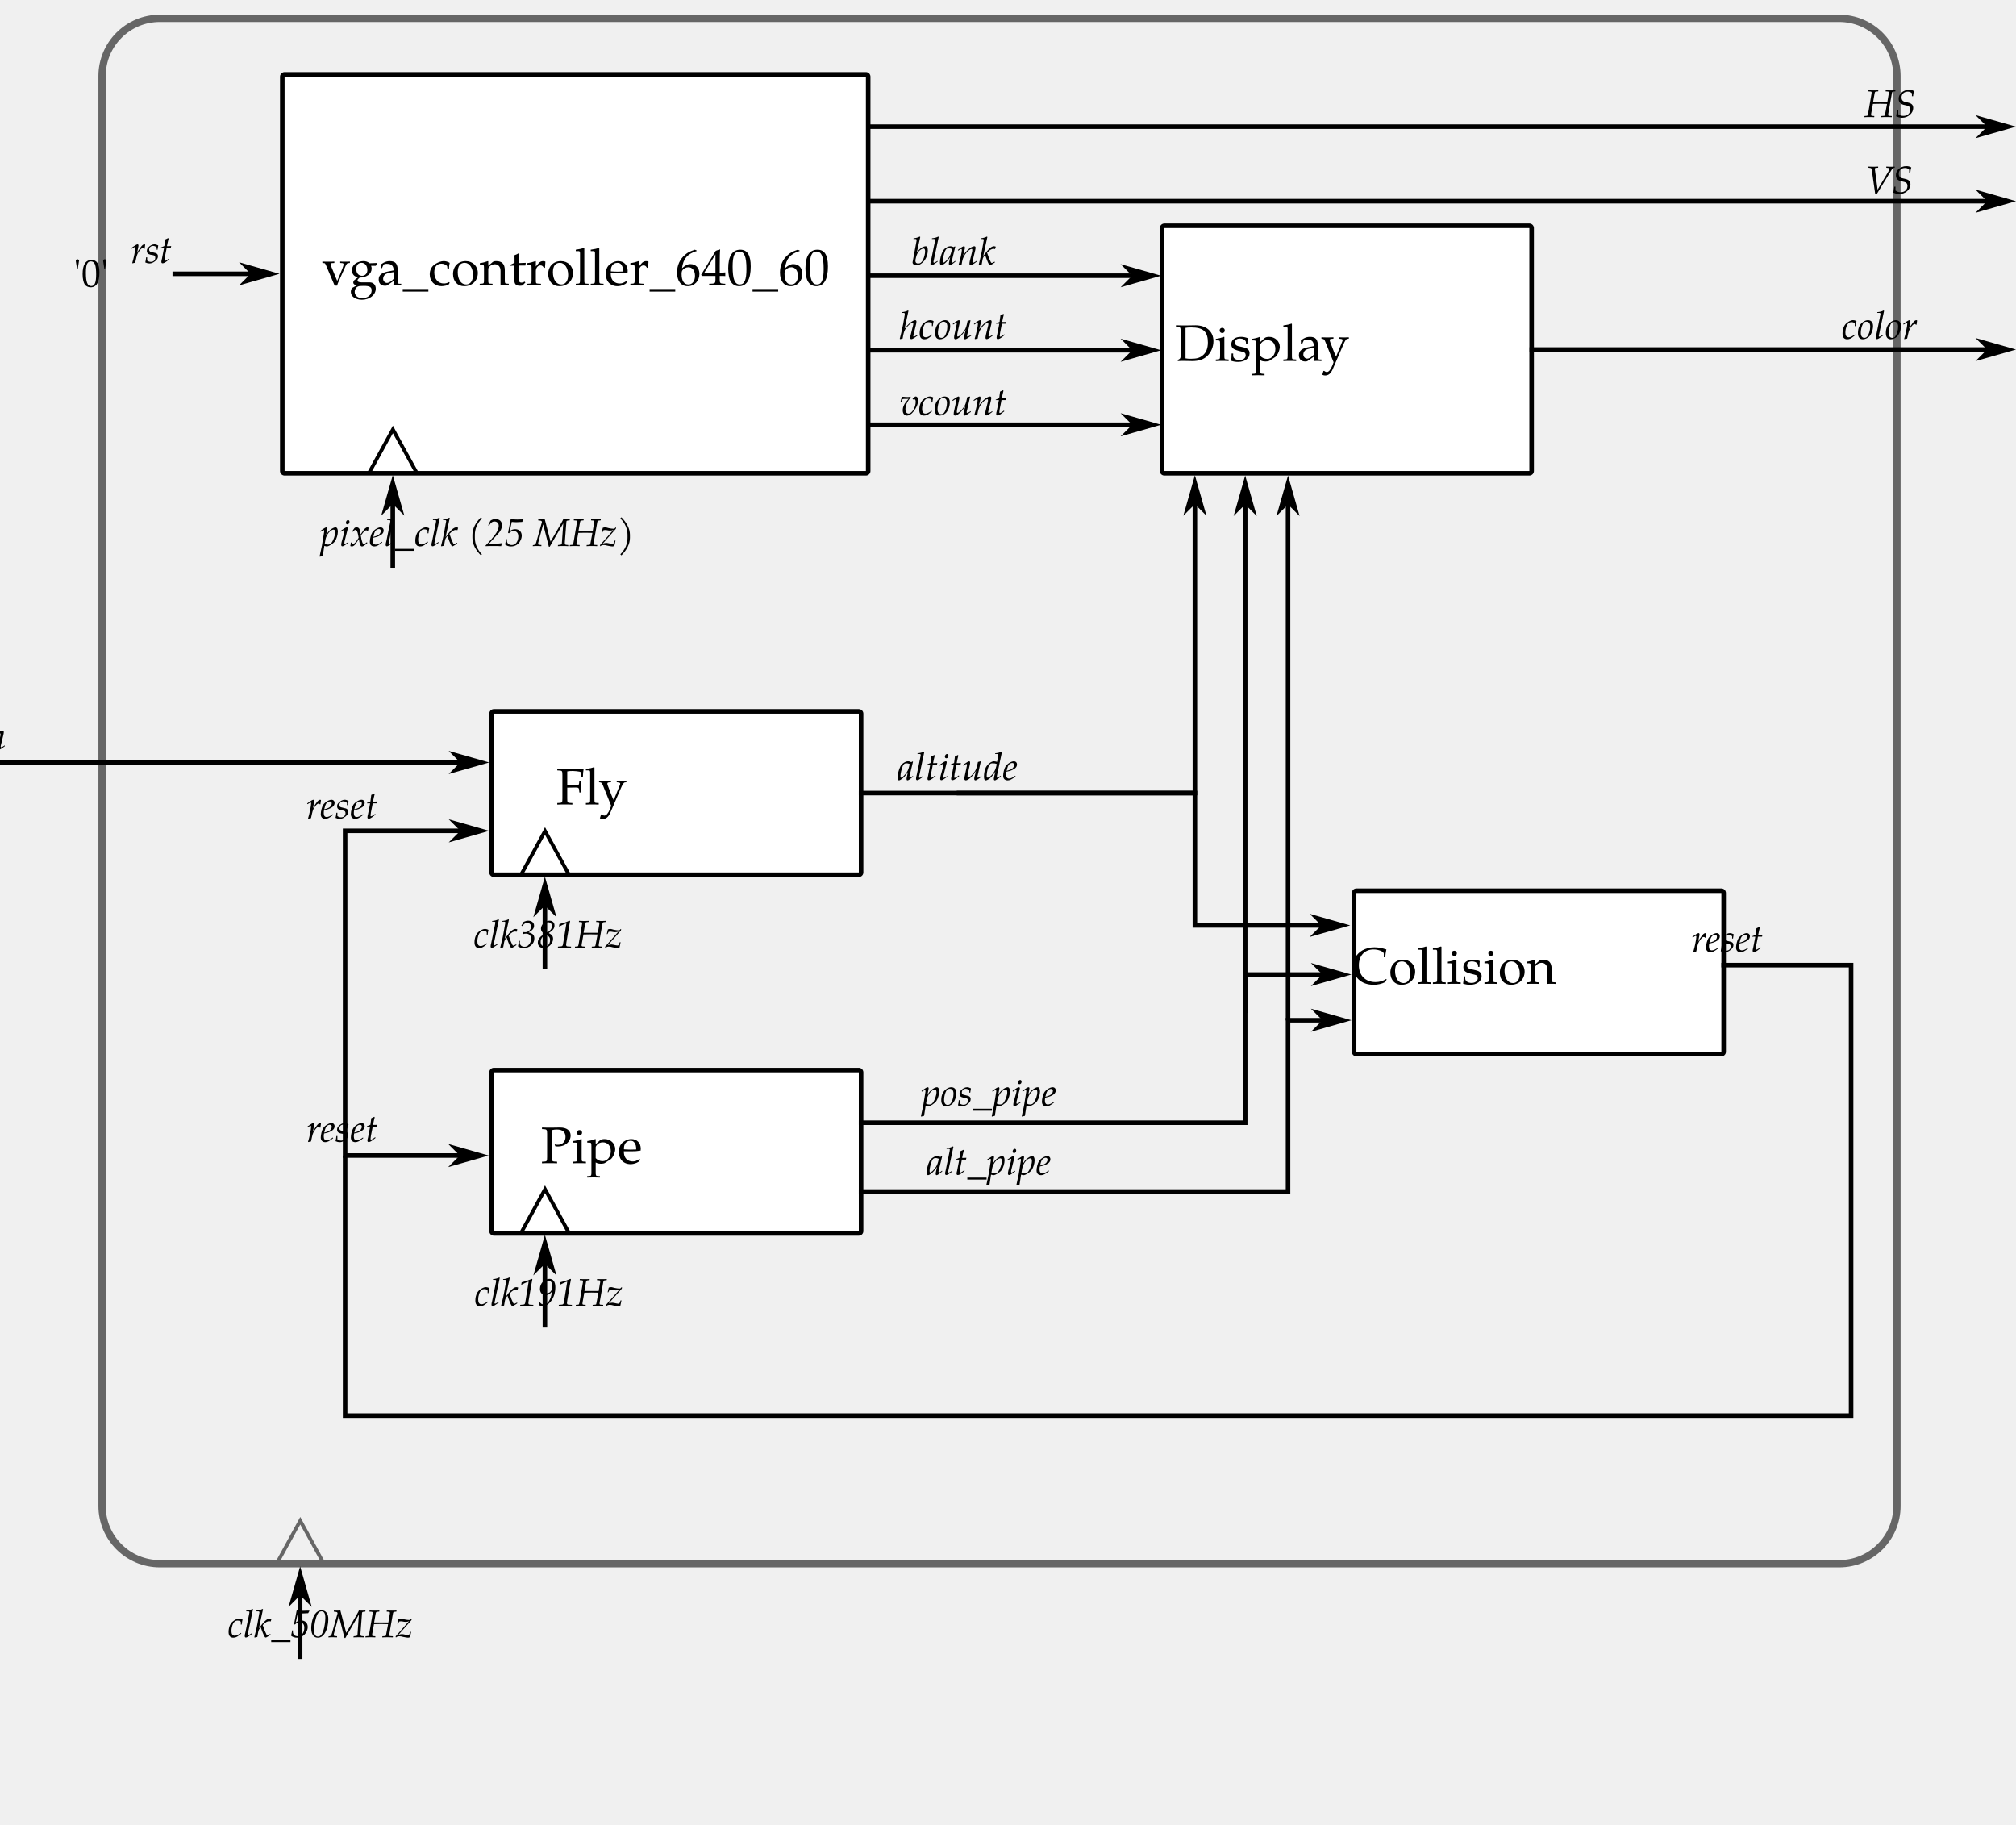
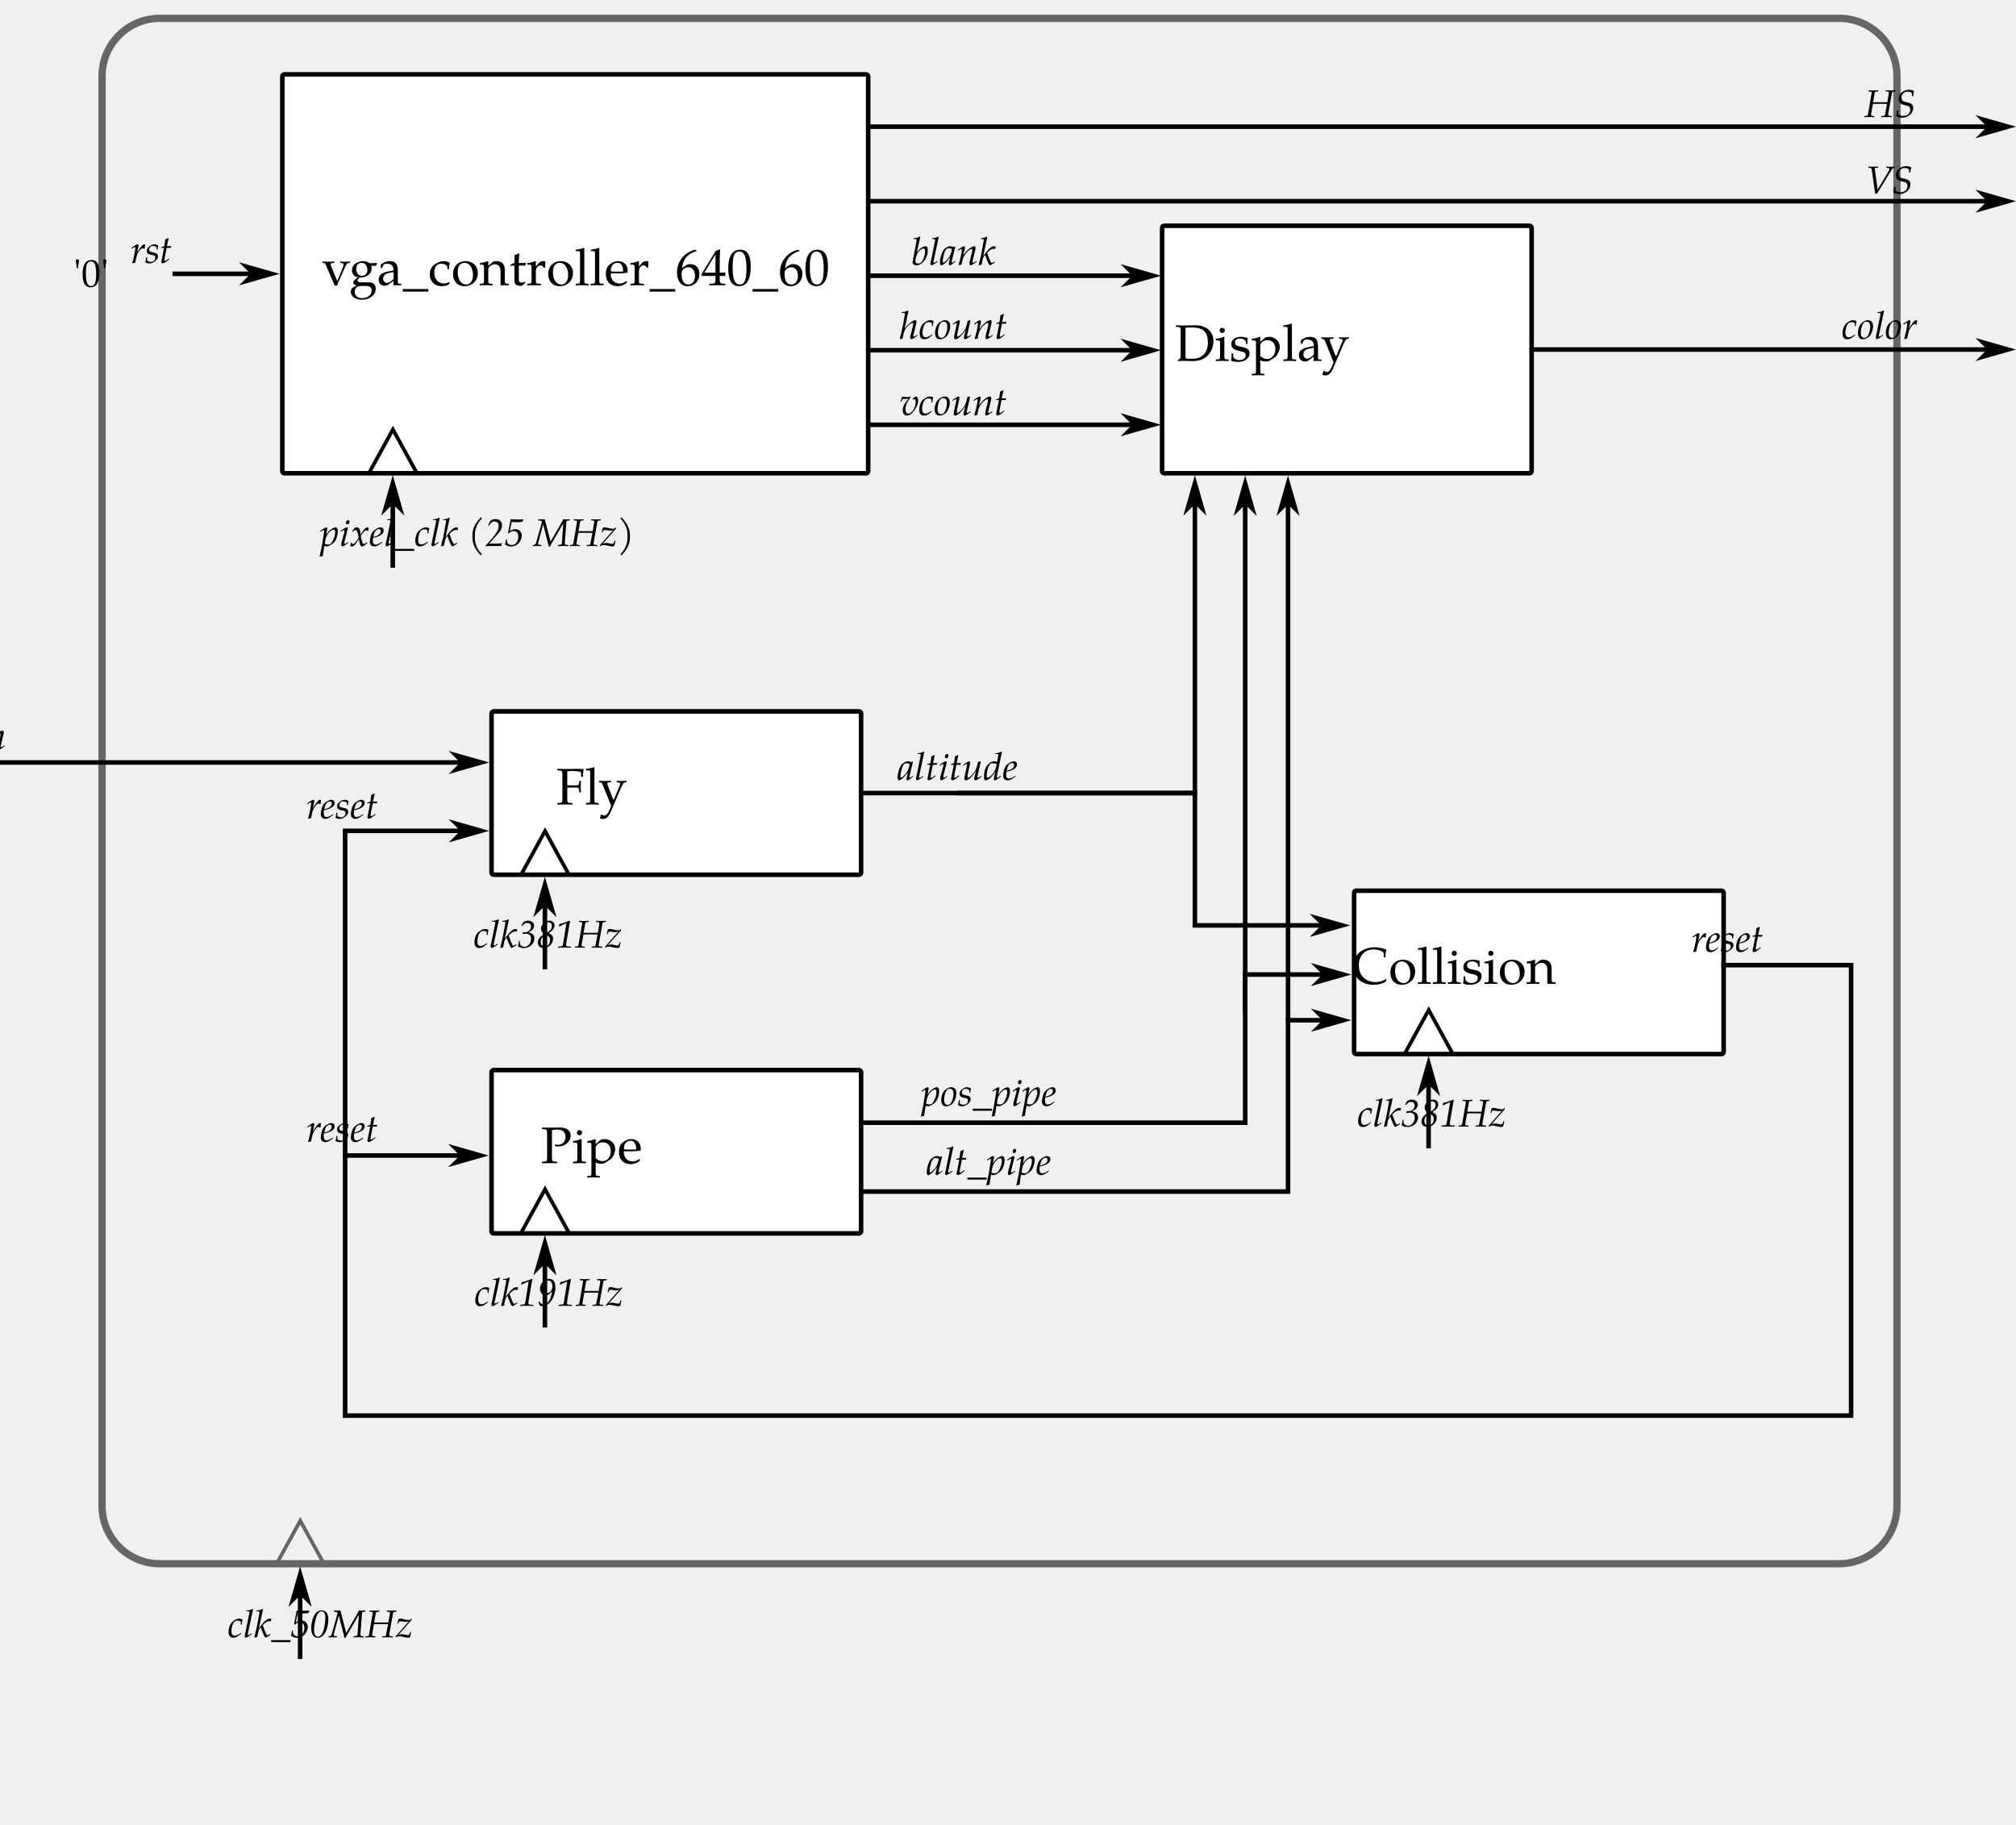
<svg xmlns="http://www.w3.org/2000/svg" width="220.993mm" height="200mm" viewBox="0 0 220.993 200" version="1.1" id="svg8">
  <defs id="defs2">
    <marker orient="auto" refY="0" refX="0" id="marker1643" style="overflow:visible">
      <path id="path1641" d="M 0,0 5,-5 -12.5,0 5,5 Z" style="fill:#000000;fill-opacity:1;fill-rule:evenodd;stroke:#000000;stroke-width:1pt;stroke-opacity:1" transform="matrix(-0.4,0,0,-0.4,-4,0)" />
    </marker>
    <marker orient="auto" refY="0" refX="0" id="marker1041" style="overflow:visible">
      <path id="path1039" d="M 0,0 5,-5 -12.5,0 5,5 Z" style="fill:#000000;fill-opacity:1;fill-rule:evenodd;stroke:#000000;stroke-width:1pt;stroke-opacity:1" transform="matrix(-0.4,0,0,-0.4,-4,0)" />
    </marker>
    <marker orient="auto" refY="0" refX="0" id="Arrow1Mstart" style="overflow:visible">
      <path id="path850" d="M 0,0 5,-5 -12.5,0 5,5 Z" style="fill:#000000;fill-opacity:1;fill-rule:evenodd;stroke:#000000;stroke-width:1pt;stroke-opacity:1" transform="matrix(0.4,0,0,0.4,4,0)" />
    </marker>
    <marker style="overflow:visible" id="marker9288" refX="0" refY="0" orient="auto">
      <path transform="matrix(-0.4,0,0,-0.4,-4,0)" style="fill:#000000;fill-opacity:1;fill-rule:evenodd;stroke:#000000;stroke-width:1pt;stroke-opacity:1" d="M 0,0 5,-5 -12.5,0 5,5 Z" id="path9286" />
    </marker>
    <marker orient="auto" refY="0" refX="0" id="marker9102" style="overflow:visible">
      <path id="path9100" d="M 0,0 5,-5 -12.5,0 5,5 Z" style="fill:#000000;fill-opacity:1;fill-rule:evenodd;stroke:#000000;stroke-width:1pt;stroke-opacity:1" transform="matrix(-0.4,0,0,-0.4,-4,0)" />
    </marker>
    <marker style="overflow:visible" id="marker8702" refX="0" refY="0" orient="auto">
      <path transform="matrix(-0.4,0,0,-0.4,-4,0)" style="fill:#000000;fill-opacity:1;fill-rule:evenodd;stroke:#000000;stroke-width:1pt;stroke-opacity:1" d="M 0,0 5,-5 -12.5,0 5,5 Z" id="path8700" />
    </marker>
    <marker orient="auto" refY="0" refX="0" id="marker6646" style="overflow:visible">
      <path id="path6644" d="M 0,0 5,-5 -12.5,0 5,5 Z" style="fill:#000000;fill-opacity:1;fill-rule:evenodd;stroke:#000000;stroke-width:1pt;stroke-opacity:1" transform="matrix(-0.4,0,0,-0.4,-4,0)" />
    </marker>
    <marker style="overflow:visible" id="marker6226" refX="0" refY="0" orient="auto">
      <path transform="matrix(-0.4,0,0,-0.4,-4,0)" style="fill:#000000;fill-opacity:1;fill-rule:evenodd;stroke:#000000;stroke-width:1pt;stroke-opacity:1" d="M 0,0 5,-5 -12.5,0 5,5 Z" id="path6224" />
    </marker>
    <marker orient="auto" refY="0" refX="0" id="marker5914" style="overflow:visible">
      <path id="path5912" d="M 0,0 5,-5 -12.5,0 5,5 Z" style="fill:#000000;fill-opacity:1;fill-rule:evenodd;stroke:#000000;stroke-width:1pt;stroke-opacity:1" transform="matrix(-0.4,0,0,-0.4,-4,0)" />
    </marker>
    <marker style="overflow:visible" id="marker4808" refX="0" refY="0" orient="auto">
      <path transform="matrix(-0.4,0,0,-0.4,-4,0)" style="fill:#000000;fill-opacity:1;fill-rule:evenodd;stroke:#000000;stroke-width:1pt;stroke-opacity:1" d="M 0,0 5,-5 -12.5,0 5,5 Z" id="path4806" />
    </marker>
    <marker orient="auto" refY="0" refX="0" id="marker3814" style="overflow:visible">
      <path id="path3812" d="M 0,0 5,-5 -12.5,0 5,5 Z" style="fill:#000000;fill-opacity:1;fill-rule:evenodd;stroke:#000000;stroke-width:1pt;stroke-opacity:1" transform="matrix(-0.4,0,0,-0.4,-4,0)" />
    </marker>
    <marker style="overflow:visible" id="marker2589" refX="0" refY="0" orient="auto">
      <path transform="matrix(-0.4,0,0,-0.4,-4,0)" style="fill:#000000;fill-opacity:1;fill-rule:evenodd;stroke:#000000;stroke-width:1pt;stroke-opacity:1" d="M 0,0 5,-5 -12.5,0 5,5 Z" id="path2587" />
    </marker>
    <marker orient="auto" refY="0" refX="0" id="marker2535" style="overflow:visible">
      <path id="path2533" d="M 0,0 5,-5 -12.5,0 5,5 Z" style="fill:#000000;fill-opacity:1;fill-rule:evenodd;stroke:#000000;stroke-width:1pt;stroke-opacity:1" transform="matrix(-0.4,0,0,-0.4,-4,0)" />
    </marker>
    <marker orient="auto" refY="0" refX="0" id="marker2378" style="overflow:visible">
      <path id="path2376" d="M 0,0 5,-5 -12.5,0 5,5 Z" style="fill:#000000;fill-opacity:1;fill-rule:evenodd;stroke:#000000;stroke-width:1pt;stroke-opacity:1" transform="matrix(-0.4,0,0,-0.4,-4,0)" />
    </marker>
    <marker style="overflow:visible" id="marker2080" refX="0" refY="0" orient="auto">
      <path transform="matrix(-0.4,0,0,-0.4,-4,0)" style="fill:#000000;fill-opacity:1;fill-rule:evenodd;stroke:#000000;stroke-width:1pt;stroke-opacity:1" d="M 0,0 5,-5 -12.5,0 5,5 Z" id="path2078" />
    </marker>
    <marker style="overflow:visible" id="marker1228" refX="0" refY="0" orient="auto">
      <path transform="matrix(-0.4,0,0,-0.4,-4,0)" style="fill:#000000;fill-opacity:1;fill-rule:evenodd;stroke:#000000;stroke-width:1pt;stroke-opacity:1" d="M 0,0 5,-5 -12.5,0 5,5 Z" id="path1226" />
    </marker>
    <marker orient="auto" refY="0" refX="0" id="Arrow1Mend" style="overflow:visible">
      <path id="path853" d="M 0,0 5,-5 -12.5,0 5,5 Z" style="fill:#000000;fill-opacity:1;fill-rule:evenodd;stroke:#000000;stroke-width:1pt;stroke-opacity:1" transform="matrix(-0.4,0,0,-0.4,-4,0)" />
    </marker>
    <marker orient="auto" refY="0" refX="0" id="Arrow1Lend" style="overflow:visible">
      <path id="path847" d="M 0,0 5,-5 -12.5,0 5,5 Z" style="fill:#000000;fill-opacity:1;fill-rule:evenodd;stroke:#000000;stroke-width:1pt;stroke-opacity:1" transform="matrix(-0.8,0,0,-0.8,-10,0)" />
    </marker>
  </defs>
  <g id="layer1" transform="translate(0,-97)">
    <rect style="opacity:1;fill:none;fill-opacity:1;stroke:#666666;stroke-width:0.8;stroke-linecap:round;stroke-linejoin:round;stroke-miterlimit:4;stroke-dasharray:none;stroke-dashoffset:0;stroke-opacity:1;paint-order:stroke markers fill" id="rect10078" width="196.758" height="169.397" x="11.187" y="99.008" ry="6.335" />
    <g id="g5889" transform="translate(3.361855,81.86654)">
      <rect y="93.361" x="50.772" height="17.404" width="40.008" id="rect5702" style="opacity:1;fill:#ffffff;fill-opacity:1;stroke:#000000;stroke-width:1;stroke-linecap:round;stroke-linejoin:round;stroke-miterlimit:4;stroke-dasharray:none;stroke-dashoffset:0;stroke-opacity:1;paint-order:stroke markers fill" />
      <text id="text5706" y="103.313" x="70.749" style="font-style:normal;font-variant:normal;font-weight:normal;font-stretch:normal;font-size:10.583px;line-height:1.25;font-family:'TeX Gyre Pagella';-inkscape-font-specification:'TeX Gyre Pagella';text-align:center;letter-spacing:0px;word-spacing:0px;text-anchor:middle;fill:#000000;fill-opacity:1;stroke:none;stroke-width:0.265" xml:space="preserve">
        <tspan style="font-size:5.644px;text-align:center;text-anchor:middle;stroke-width:0.265" y="103.313" x="70.749" id="tspan5704">Fly</tspan>
      </text>
    </g>
    <g id="g824" transform="translate(-5.322726,13.35615)">
      <rect y="92.044" x="36.519" height="43.227" width="63.723" id="rect815" style="opacity:1;fill:#ffffff;fill-opacity:1;stroke:#000000;stroke-width:1;stroke-linecap:round;stroke-linejoin:round;stroke-miterlimit:4;stroke-dasharray:none;stroke-dashoffset:0;stroke-opacity:1;paint-order:stroke markers fill" />
      <text id="text819" y="114.908" x="40.632" style="font-style:normal;font-variant:normal;font-weight:normal;font-stretch:normal;font-size:10.583px;line-height:1.25;font-family:'TeX Gyre Pagella';-inkscape-font-specification:'TeX Gyre Pagella';letter-spacing:0px;word-spacing:0px;fill:#000000;fill-opacity:1;stroke:none;stroke-width:0.265" xml:space="preserve">
        <tspan style="font-size:5.644px;stroke-width:0.265" y="114.908" x="40.632" id="tspan817">vga_controller_640_60</tspan>
      </text>
    </g>
    <g id="g840" transform="translate(18.39241,50.77297)">
      <rect style="opacity:1;fill:#ffffff;fill-opacity:1;stroke:#000000;stroke-width:1;stroke-linecap:round;stroke-linejoin:round;stroke-miterlimit:4;stroke-dasharray:none;stroke-dashoffset:0;stroke-opacity:1;paint-order:stroke markers fill" id="rect826" width="40.008" height="26.627" x="109.246" y="71.227" />
      <text xml:space="preserve" style="font-style:normal;font-variant:normal;font-weight:normal;font-stretch:normal;font-size:10.583px;line-height:1.25;font-family:'TeX Gyre Pagella';-inkscape-font-specification:'TeX Gyre Pagella';text-align:center;letter-spacing:0px;word-spacing:0px;text-anchor:middle;fill:#000000;fill-opacity:1;stroke:none;stroke-width:0.265" x="129.223" y="85.791" id="text830">
        <tspan id="tspan828" x="129.223" y="85.791" style="font-size:5.644px;text-align:center;text-anchor:middle;stroke-width:0.265">Display</tspan>
      </text>
    </g>
    <path style="fill:none;stroke:#000000;stroke-width:0.5;stroke-linecap:butt;stroke-linejoin:miter;stroke-miterlimit:4;stroke-dasharray:none;stroke-opacity:1;marker-end:url(#Arrow1Mend)" d="M 94.94,143.56 H 126.296" id="path842" />
    <path id="path1224" d="M 94.94,135.391 H 126.296" style="fill:none;stroke:#000000;stroke-width:0.5;stroke-linecap:butt;stroke-linejoin:miter;stroke-miterlimit:4;stroke-dasharray:none;stroke-opacity:1;marker-end:url(#marker1228)" />
    <path style="fill:none;stroke:#000000;stroke-width:0.5;stroke-linecap:butt;stroke-linejoin:miter;stroke-miterlimit:4;stroke-dasharray:none;stroke-opacity:1;marker-end:url(#marker1228)" d="M 94.94,127.223 H 126.296" id="path1436" />
    <path id="path1882" d="M 94.94,119.054 H 220.008" style="fill:none;stroke:#000000;stroke-width:0.5;stroke-linecap:butt;stroke-linejoin:miter;stroke-miterlimit:4;stroke-dasharray:none;stroke-opacity:1;marker-end:url(#marker2535)" />
    <path style="fill:none;stroke:#000000;stroke-width:0.5;stroke-linecap:butt;stroke-linejoin:miter;stroke-miterlimit:4;stroke-dasharray:none;stroke-opacity:1;marker-end:url(#marker2378)" d="M 94.94,110.885 H 220.008" id="path2076" />
    <text xml:space="preserve" style="font-style:normal;font-variant:normal;font-weight:normal;font-stretch:normal;font-size:10.583px;line-height:1.25;font-family:'TeX Gyre Pagella';-inkscape-font-specification:'TeX Gyre Pagella';text-align:center;letter-spacing:0px;word-spacing:0px;text-anchor:middle;fill:#000000;fill-opacity:1;stroke:none;stroke-width:0.265" x="111.117" y="142.506" id="text2478">
      <tspan id="tspan2476" x="111.117" y="142.506" style="font-style:italic;font-variant:normal;font-weight:normal;font-stretch:normal;font-size:4.233px;font-family:'TeX Gyre Pagella';-inkscape-font-specification:'TeX Gyre Pagella Italic';text-align:center;text-anchor:middle;stroke-width:0.265">vcount</tspan>
    </text>
    <text id="text2494" y="134.14" x="111.117" style="font-style:normal;font-variant:normal;font-weight:normal;font-stretch:normal;font-size:10.583px;line-height:1.25;font-family:'TeX Gyre Pagella';-inkscape-font-specification:'TeX Gyre Pagella';text-align:center;letter-spacing:0px;word-spacing:0px;text-anchor:middle;fill:#000000;fill-opacity:1;stroke:none;stroke-width:0.265" xml:space="preserve">
      <tspan style="font-style:italic;font-variant:normal;font-weight:normal;font-stretch:normal;font-size:4.233px;font-family:'TeX Gyre Pagella';-inkscape-font-specification:'TeX Gyre Pagella Italic';text-align:center;text-anchor:middle;stroke-width:0.265" y="134.14" x="111.117" id="tspan2492">hcount</tspan>
    </text>
    <text xml:space="preserve" style="font-style:normal;font-variant:normal;font-weight:normal;font-stretch:normal;font-size:10.583px;line-height:1.25;font-family:'TeX Gyre Pagella';-inkscape-font-specification:'TeX Gyre Pagella';text-align:center;letter-spacing:0px;word-spacing:0px;text-anchor:middle;fill:#000000;fill-opacity:1;stroke:none;stroke-width:0.265" x="111.117" y="126.037" id="text2498">
      <tspan id="tspan2496" x="111.117" y="126.037" style="font-style:italic;font-variant:normal;font-weight:normal;font-stretch:normal;font-size:4.233px;font-family:'TeX Gyre Pagella';-inkscape-font-specification:'TeX Gyre Pagella Italic';text-align:center;text-anchor:middle;stroke-width:0.265">blank</tspan>
    </text>
    <text id="text2521" y="118.198" x="213.731" style="font-style:normal;font-variant:normal;font-weight:normal;font-stretch:normal;font-size:10.583px;line-height:1.25;font-family:'TeX Gyre Pagella';-inkscape-font-specification:'TeX Gyre Pagella';text-align:center;letter-spacing:0px;word-spacing:0px;text-anchor:middle;fill:#000000;fill-opacity:1;stroke:none;stroke-width:0.265" xml:space="preserve">
      <tspan style="font-style:italic;font-variant:normal;font-weight:normal;font-stretch:normal;font-size:4.233px;font-family:'TeX Gyre Pagella';-inkscape-font-specification:'TeX Gyre Pagella Italic';text-align:center;text-anchor:middle;stroke-width:0.265" y="118.198" x="213.731" id="tspan2519">VS</tspan>
    </text>
    <text xml:space="preserve" style="font-style:normal;font-variant:normal;font-weight:normal;font-stretch:normal;font-size:10.583px;line-height:1.25;font-family:'TeX Gyre Pagella';-inkscape-font-specification:'TeX Gyre Pagella';text-align:center;letter-spacing:0px;word-spacing:0px;text-anchor:middle;fill:#000000;fill-opacity:1;stroke:none;stroke-width:0.265" x="213.824" y="109.832" id="text2525">
      <tspan id="tspan2523" x="213.824" y="109.832" style="font-style:italic;font-variant:normal;font-weight:normal;font-stretch:normal;font-size:4.233px;font-family:'TeX Gyre Pagella';-inkscape-font-specification:'TeX Gyre Pagella Italic';text-align:center;text-anchor:middle;stroke-width:0.265">HS</tspan>
    </text>
    <path style="fill:none;stroke:#000000;stroke-width:0.5;stroke-linecap:butt;stroke-linejoin:miter;stroke-miterlimit:4;stroke-dasharray:none;stroke-opacity:1;marker-end:url(#marker2589)" d="m 167.666,135.314 h 52.342" id="path2585" />
    <text xml:space="preserve" style="font-style:normal;font-variant:normal;font-weight:normal;font-stretch:normal;font-size:10.583px;line-height:1.25;font-family:'TeX Gyre Pagella';-inkscape-font-specification:'TeX Gyre Pagella';text-align:center;letter-spacing:0px;word-spacing:0px;text-anchor:middle;fill:#000000;fill-opacity:1;stroke:none;stroke-width:0.265" x="212.632" y="134.14" id="text3127">
      <tspan id="tspan3125" x="212.632" y="134.14" style="font-style:italic;font-variant:normal;font-weight:normal;font-stretch:normal;font-size:4.233px;font-family:'TeX Gyre Pagella';-inkscape-font-specification:'TeX Gyre Pagella Italic';text-align:center;text-anchor:middle;stroke-width:0.265">color</tspan>
    </text>
    <g id="g5762" transform="translate(3.361855,81.86654)">
      <path id="path3802" d="m 37.044,67.064 2.664,-4.855 2.638,4.807" style="fill:none;stroke:#000000;stroke-width:0.4;stroke-linecap:butt;stroke-linejoin:miter;stroke-miterlimit:4;stroke-dasharray:none;stroke-opacity:1" />
      <path style="fill:none;stroke:#000000;stroke-width:0.5;stroke-linecap:butt;stroke-linejoin:miter;stroke-miterlimit:4;stroke-dasharray:none;stroke-opacity:1;marker-end:url(#marker3814)" d="m 39.695,77.366 v -9.168" id="path3810" />
      <text xml:space="preserve" style="font-style:normal;font-variant:normal;font-weight:normal;font-stretch:normal;font-size:10.583px;line-height:1.25;font-family:'TeX Gyre Pagella';-inkscape-font-specification:'TeX Gyre Pagella';text-align:center;letter-spacing:0px;word-spacing:0px;text-anchor:middle;fill:#000000;fill-opacity:1;stroke:none;stroke-width:0.265" x="58.222" y="74.986" id="text4358">
        <tspan id="tspan4356" x="58.222" y="74.986" style="font-style:italic;font-variant:normal;font-weight:normal;font-stretch:normal;font-size:4.233px;font-family:'TeX Gyre Pagella';-inkscape-font-specification:'TeX Gyre Pagella Italic';text-align:center;text-anchor:middle;stroke-width:0.265">pixel_clk (25 MHz)</tspan>
      </text>
    </g>
    <path style="fill:none;stroke:#000000;stroke-width:0.5;stroke-linecap:butt;stroke-linejoin:miter;stroke-miterlimit:4;stroke-dasharray:none;stroke-opacity:1;marker-end:url(#marker4808)" d="M 18.909,127.014 H 29.661" id="path4804" />
    <text id="text4358-3" y="125.83" x="23.19" style="font-style:normal;font-variant:normal;font-weight:normal;font-stretch:normal;font-size:10.583px;line-height:1.25;font-family:'TeX Gyre Pagella';-inkscape-font-specification:'TeX Gyre Pagella';text-align:center;letter-spacing:0px;word-spacing:0px;text-anchor:middle;fill:#000000;fill-opacity:1;stroke:none;stroke-width:0.265" xml:space="preserve">
      <tspan style="font-style:italic;font-variant:normal;font-weight:normal;font-stretch:normal;font-size:4.233px;font-family:'TeX Gyre Pagella';-inkscape-font-specification:'TeX Gyre Pagella Italic';text-align:center;text-anchor:middle;stroke-width:0.265" y="125.83" x="23.19" id="tspan4356-6">rst</tspan>
    </text>
    <text xml:space="preserve" style="font-style:normal;font-variant:normal;font-weight:normal;font-stretch:normal;font-size:10.583px;line-height:1.25;font-family:'TeX Gyre Pagella';-inkscape-font-specification:'TeX Gyre Pagella';text-align:center;letter-spacing:0px;word-spacing:0px;text-anchor:middle;fill:#000000;fill-opacity:1;stroke:none;stroke-width:0.265" x="16.598" y="128.418" id="text5538">
      <tspan id="tspan5536" x="16.598" y="128.418" style="font-style:normal;font-variant:normal;font-weight:normal;font-stretch:normal;font-size:4.233px;font-family:'TeX Gyre Pagella';-inkscape-font-specification:'TeX Gyre Pagella';text-align:center;text-anchor:middle;stroke-width:0.265">'0'</tspan>
    </text>
    <g id="g5738" transform="translate(14.44122,86.6178)">
      <rect y="108.267" x="134.245" height="17.404" width="40.008" id="rect5719" style="opacity:1;fill:#ffffff;fill-opacity:1;stroke:#000000;stroke-width:1;stroke-linecap:round;stroke-linejoin:round;stroke-miterlimit:4;stroke-dasharray:none;stroke-dashoffset:0;stroke-opacity:1;paint-order:stroke markers fill" />
      <text id="text5723" y="118.219" x="154.222" style="font-style:normal;font-variant:normal;font-weight:normal;font-stretch:normal;font-size:10.583px;line-height:1.25;font-family:'TeX Gyre Pagella';-inkscape-font-specification:'TeX Gyre Pagella';text-align:center;letter-spacing:0px;word-spacing:0px;text-anchor:middle;fill:#000000;fill-opacity:1;stroke:none;stroke-width:0.265" xml:space="preserve">
        <tspan style="font-size:5.644px;text-align:center;text-anchor:middle;stroke-width:0.265" y="118.219" x="154.222" id="tspan5721">Collision</tspan>
      </text>
    </g>
    <g id="g5772" transform="translate(20.03783,125.8855)">
      <path style="fill:none;stroke:#000000;stroke-width:0.4;stroke-linecap:butt;stroke-linejoin:miter;stroke-miterlimit:4;stroke-dasharray:none;stroke-opacity:1" d="m 37.044,67.064 2.664,-4.855 2.638,4.807" id="path5764" />
      <path id="path5766" d="m 39.695,77.366 v -9.168" style="fill:none;stroke:#000000;stroke-width:0.5;stroke-linecap:butt;stroke-linejoin:miter;stroke-miterlimit:4;stroke-dasharray:none;stroke-opacity:1;marker-end:url(#marker3814)" />
      <text id="text5770" y="74.986" x="49.278" style="font-style:normal;font-variant:normal;font-weight:normal;font-stretch:normal;font-size:10.583px;line-height:1.25;font-family:'TeX Gyre Pagella';-inkscape-font-specification:'TeX Gyre Pagella';text-align:center;letter-spacing:0px;word-spacing:0px;text-anchor:middle;fill:#000000;fill-opacity:1;stroke:none;stroke-width:0.265" xml:space="preserve">
        <tspan style="font-style:italic;font-variant:normal;font-weight:normal;font-stretch:normal;font-size:4.233px;font-family:'TeX Gyre Pagella';-inkscape-font-specification:'TeX Gyre Pagella Italic';text-align:center;text-anchor:middle;stroke-width:0.265" y="74.986" x="49.278" id="tspan5768">clk381Hz</tspan>
      </text>
    </g>
    <g id="g5894" transform="translate(3.361855,81.86654)">
      <rect style="opacity:1;fill:#ffffff;fill-opacity:1;stroke:#000000;stroke-width:1;stroke-linecap:round;stroke-linejoin:round;stroke-miterlimit:4;stroke-dasharray:none;stroke-dashoffset:0;stroke-opacity:1;paint-order:stroke markers fill" id="rect5713" width="40.008" height="17.404" x="50.772" y="132.675" />
      <text xml:space="preserve" style="font-style:normal;font-variant:normal;font-weight:normal;font-stretch:normal;font-size:10.583px;line-height:1.25;font-family:'TeX Gyre Pagella';-inkscape-font-specification:'TeX Gyre Pagella';text-align:center;letter-spacing:0px;word-spacing:0px;text-anchor:middle;fill:#000000;fill-opacity:1;stroke:none;stroke-width:0.265" x="70.749" y="142.628" id="text5717">
        <tspan id="tspan5715" x="70.749" y="142.628" style="font-size:5.644px;text-align:center;text-anchor:middle;stroke-width:0.265">Pipe</tspan>
      </text>
    </g>
    <g transform="translate(20.03783,165.1485)" id="g5782">
      <path id="path5774" d="m 37.044,67.064 2.664,-4.855 2.638,4.807" style="fill:none;stroke:#000000;stroke-width:0.4;stroke-linecap:butt;stroke-linejoin:miter;stroke-miterlimit:4;stroke-dasharray:none;stroke-opacity:1" />
      <path style="fill:none;stroke:#000000;stroke-width:0.5;stroke-linecap:butt;stroke-linejoin:miter;stroke-miterlimit:4;stroke-dasharray:none;stroke-opacity:1;marker-end:url(#marker3814)" d="m 39.695,77.366 v -9.168" id="path5776" />
      <text xml:space="preserve" style="font-style:normal;font-variant:normal;font-weight:normal;font-stretch:normal;font-size:10.583px;line-height:1.25;font-family:'TeX Gyre Pagella';-inkscape-font-specification:'TeX Gyre Pagella';text-align:center;letter-spacing:0px;word-spacing:0px;text-anchor:middle;fill:#000000;fill-opacity:1;stroke:none;stroke-width:0.265" x="49.371" y="74.986" id="text5780">
        <tspan id="tspan5778" x="49.371" y="74.986" style="font-style:italic;font-variant:normal;font-weight:normal;font-stretch:normal;font-size:4.233px;font-family:'TeX Gyre Pagella';-inkscape-font-specification:'TeX Gyre Pagella Italic';text-align:center;text-anchor:middle;stroke-width:0.265">clk191Hz</tspan>
      </text>
    </g>
    <path style="fill:none;stroke:#000000;stroke-width:0.5;stroke-linecap:butt;stroke-linejoin:miter;stroke-miterlimit:4;stroke-dasharray:none;stroke-opacity:1;marker-end:url(#marker5914)" d="M 94.141,183.93 H 130.983 l 0,14.504 h 16.039" id="path5904" />
    <path id="path6222" d="M 94.141,220.063 H 136.496 l 0,-16.241 h 10.658" style="fill:none;stroke:#000000;stroke-width:0.5;stroke-linecap:butt;stroke-linejoin:miter;stroke-miterlimit:4;stroke-dasharray:none;stroke-opacity:1;marker-end:url(#marker6226)" />
    <path style="fill:none;stroke:#000000;stroke-width:0.5;stroke-linecap:butt;stroke-linejoin:miter;stroke-miterlimit:4;stroke-dasharray:none;stroke-opacity:1;marker-end:url(#marker6646)" d="M 104.876,183.93 H 130.983 V 150.076" id="path6636" />
    <text id="text6836" y="182.492" x="111.578" style="font-style:normal;font-variant:normal;font-weight:normal;font-stretch:normal;font-size:10.583px;line-height:1.25;font-family:'TeX Gyre Pagella';-inkscape-font-specification:'TeX Gyre Pagella';text-align:center;letter-spacing:0px;word-spacing:0px;text-anchor:middle;fill:#000000;fill-opacity:1;stroke:none;stroke-width:0.265" xml:space="preserve">
      <tspan style="font-style:italic;font-variant:normal;font-weight:normal;font-stretch:normal;font-size:4.233px;font-family:'TeX Gyre Pagella';-inkscape-font-specification:'TeX Gyre Pagella Italic';text-align:center;text-anchor:middle;stroke-width:0.265" y="182.492" x="111.578" id="tspan6834">altitude</tspan>
    </text>
    <path style="fill:none;stroke:#000000;stroke-width:0.5;stroke-linecap:butt;stroke-linejoin:miter;stroke-miterlimit:4;stroke-dasharray:none;stroke-opacity:1;marker-end:url(#marker8702)" d="M 136.496,208.038 V 150.109" id="path8692" />
    <text xml:space="preserve" style="font-style:normal;font-variant:normal;font-weight:normal;font-stretch:normal;font-size:10.583px;line-height:1.25;font-family:'TeX Gyre Pagella';-inkscape-font-specification:'TeX Gyre Pagella';text-align:center;letter-spacing:0px;word-spacing:0px;text-anchor:middle;fill:#000000;fill-opacity:1;stroke:none;stroke-width:0.265" x="115.004" y="225.766" id="text8928">
      <tspan id="tspan8926" x="115.004" y="225.766" style="font-style:italic;font-variant:normal;font-weight:normal;font-stretch:normal;font-size:4.233px;font-family:'TeX Gyre Pagella';-inkscape-font-specification:'TeX Gyre Pagella Italic';text-align:center;text-anchor:middle;stroke-width:0.265">alt_pipe</tspan>
    </text>
    <path style="fill:none;stroke:#000000;stroke-width:0.5;stroke-linecap:butt;stroke-linejoin:miter;stroke-miterlimit:4;stroke-dasharray:none;stroke-opacity:1;marker-end:url(#marker9102)" d="M 0,180.576 H 52.638" id="path9092" />
    <text xml:space="preserve" style="font-style:normal;font-variant:normal;font-weight:normal;font-stretch:normal;font-size:10.583px;line-height:1.25;font-family:'TeX Gyre Pagella';-inkscape-font-specification:'TeX Gyre Pagella';text-align:center;letter-spacing:0px;word-spacing:0px;text-anchor:middle;fill:#000000;fill-opacity:1;stroke:none;stroke-width:0.265" x="4.47" y="179.138" id="text9274">
      <tspan id="tspan9272" x="4.47" y="179.138" style="font-style:italic;font-variant:normal;font-weight:normal;font-stretch:normal;font-size:4.233px;font-family:'TeX Gyre Pagella';-inkscape-font-specification:'TeX Gyre Pagella Italic';text-align:center;text-anchor:middle;stroke-width:0.265">btn</tspan>
    </text>
    <path style="fill:none;stroke:#000000;stroke-width:0.5;stroke-linecap:butt;stroke-linejoin:miter;stroke-miterlimit:4;stroke-dasharray:none;stroke-opacity:1;marker-start:url(#Arrow1Mstart);marker-end:url(#marker9288)" d="M 52.644,188.071 H 37.832 v 35.588 h 14.754" id="path9276" />
    <path style="fill:none;stroke:#000000;stroke-width:0.5;stroke-linecap:butt;stroke-linejoin:miter;stroke-miterlimit:4;stroke-dasharray:none;stroke-opacity:1" d="m 37.832,223.659 v 28.508 H 202.915 v -49.376 h -14.221" id="path9278" />
    <text xml:space="preserve" style="font-style:normal;font-variant:normal;font-weight:normal;font-stretch:normal;font-size:10.583px;line-height:1.25;font-family:'TeX Gyre Pagella';-inkscape-font-specification:'TeX Gyre Pagella';text-align:center;letter-spacing:0px;word-spacing:0px;text-anchor:middle;fill:#000000;fill-opacity:1;stroke:none;stroke-width:0.265" x="195.964" y="201.332" id="text10068">
      <tspan id="tspan10066" x="195.964" y="201.332" style="font-style:italic;font-variant:normal;font-weight:normal;font-stretch:normal;font-size:4.233px;font-family:'TeX Gyre Pagella';-inkscape-font-specification:'TeX Gyre Pagella Italic';text-align:center;text-anchor:middle;stroke-width:0.265">reset</tspan>
    </text>
    <text id="text10072" y="222.149" x="44.122" style="font-style:normal;font-variant:normal;font-weight:normal;font-stretch:normal;font-size:10.583px;line-height:1.25;font-family:'TeX Gyre Pagella';-inkscape-font-specification:'TeX Gyre Pagella';text-align:center;letter-spacing:0px;word-spacing:0px;text-anchor:middle;fill:#000000;fill-opacity:1;stroke:none;stroke-width:0.265" xml:space="preserve">
      <tspan style="font-style:italic;font-variant:normal;font-weight:normal;font-stretch:normal;font-size:4.233px;font-family:'TeX Gyre Pagella';-inkscape-font-specification:'TeX Gyre Pagella Italic';text-align:center;text-anchor:middle;stroke-width:0.265" y="222.149" x="44.122" id="tspan10070">reset</tspan>
    </text>
    <text xml:space="preserve" style="font-style:normal;font-variant:normal;font-weight:normal;font-stretch:normal;font-size:10.583px;line-height:1.25;font-family:'TeX Gyre Pagella';-inkscape-font-specification:'TeX Gyre Pagella';text-align:center;letter-spacing:0px;word-spacing:0px;text-anchor:middle;fill:#000000;fill-opacity:1;stroke:none;stroke-width:0.265" x="44.122" y="186.708" id="text10076">
      <tspan id="tspan10074" x="44.122" y="186.708" style="font-style:italic;font-variant:normal;font-weight:normal;font-stretch:normal;font-size:4.233px;font-family:'TeX Gyre Pagella';-inkscape-font-specification:'TeX Gyre Pagella Italic';text-align:center;text-anchor:middle;stroke-width:0.265">reset</tspan>
    </text>
    <g id="g10358" transform="translate(-6.792787,201.4816)">
      <path style="fill:none;stroke:#666666;stroke-width:0.4;stroke-linecap:butt;stroke-linejoin:miter;stroke-miterlimit:4;stroke-dasharray:none;stroke-opacity:1" d="m 37.044,67.064 2.664,-4.855 2.638,4.807" id="path10350" />
      <path id="path10352" d="m 39.695,77.366 v -9.168" style="fill:none;stroke:#000000;stroke-width:0.5;stroke-linecap:butt;stroke-linejoin:miter;stroke-miterlimit:4;stroke-dasharray:none;stroke-opacity:1;marker-end:url(#marker3814)" />
      <text id="text10356" y="74.986" x="51.15" style="font-style:normal;font-variant:normal;font-weight:normal;font-stretch:normal;font-size:10.583px;line-height:1.25;font-family:'TeX Gyre Pagella';-inkscape-font-specification:'TeX Gyre Pagella';text-align:center;letter-spacing:0px;word-spacing:0px;text-anchor:middle;fill:#000000;fill-opacity:1;stroke:none;stroke-width:0.265" xml:space="preserve">
        <tspan style="font-style:italic;font-variant:normal;font-weight:normal;font-stretch:normal;font-size:4.233px;font-family:'TeX Gyre Pagella';-inkscape-font-specification:'TeX Gyre Pagella Italic';text-align:center;text-anchor:middle;stroke-width:0.265" y="74.986" x="51.15" id="tspan10354">clk_50MHz</tspan>
      </text>
    </g>
    <path style="fill:none;stroke:#000000;stroke-width:0.5;stroke-linecap:butt;stroke-linejoin:miter;stroke-miterlimit:4;stroke-dasharray:none;stroke-opacity:1;marker-end:url(#marker1041)" d="M 94.141,227.609 H 141.193 v -18.78 h 5.961" id="path1035" />
    <path id="path1037" d="m 141.193,208.854 -1.3e-4,-58.745" style="fill:none;stroke:#000000;stroke-width:0.5;stroke-linecap:butt;stroke-linejoin:miter;stroke-miterlimit:4;stroke-dasharray:none;stroke-opacity:1;marker-end:url(#marker1643)" />
    <text id="text1639" y="218.22" x="115.004" style="font-style:normal;font-variant:normal;font-weight:normal;font-stretch:normal;font-size:10.583px;line-height:1.25;font-family:'TeX Gyre Pagella';-inkscape-font-specification:'TeX Gyre Pagella';text-align:center;letter-spacing:0px;word-spacing:0px;text-anchor:middle;fill:#000000;fill-opacity:1;stroke:none;stroke-width:0.265" xml:space="preserve">
      <tspan style="font-style:italic;font-variant:normal;font-weight:normal;font-stretch:normal;font-size:4.233px;font-family:'TeX Gyre Pagella';-inkscape-font-specification:'TeX Gyre Pagella Italic';text-align:center;text-anchor:middle;stroke-width:0.265" y="218.22" x="115.004" id="tspan1637">pos_pipe</tspan>
    </text>
+     <g transform="translate(116.906,145.5001)" id="g1051">
+       <path id="path1043" d="m 37.044,67.064 2.664,-4.855 2.638,4.807" style="fill:none;stroke:#000000;stroke-width:0.4;stroke-linecap:butt;stroke-linejoin:miter;stroke-miterlimit:4;stroke-dasharray:none;stroke-opacity:1" />
+       <path style="fill:none;stroke:#000000;stroke-width:0.5;stroke-linecap:butt;stroke-linejoin:miter;stroke-miterlimit:4;stroke-dasharray:none;stroke-opacity:1;marker-end:url(#marker3814)" d="m 39.695,77.366 v -9.168" id="path1045" />
+       <text xml:space="preserve" style="font-style:normal;font-variant:normal;font-weight:normal;font-stretch:normal;font-size:10.583px;line-height:1.25;font-family:'TeX Gyre Pagella';-inkscape-font-specification:'TeX Gyre Pagella';text-align:center;letter-spacing:0px;word-spacing:0px;text-anchor:middle;fill:#000000;fill-opacity:1;stroke:none;stroke-width:0.265" x="49.278" y="74.986" id="text1049">
+         <tspan id="tspan1047" x="49.278" y="74.986" style="font-style:italic;font-variant:normal;font-weight:normal;font-stretch:normal;font-size:4.233px;font-family:'TeX Gyre Pagella';-inkscape-font-specification:'TeX Gyre Pagella Italic';text-align:center;text-anchor:middle;stroke-width:0.265">clk381Hz</tspan>
+       </text>
+     </g>
  </g>
</svg>
